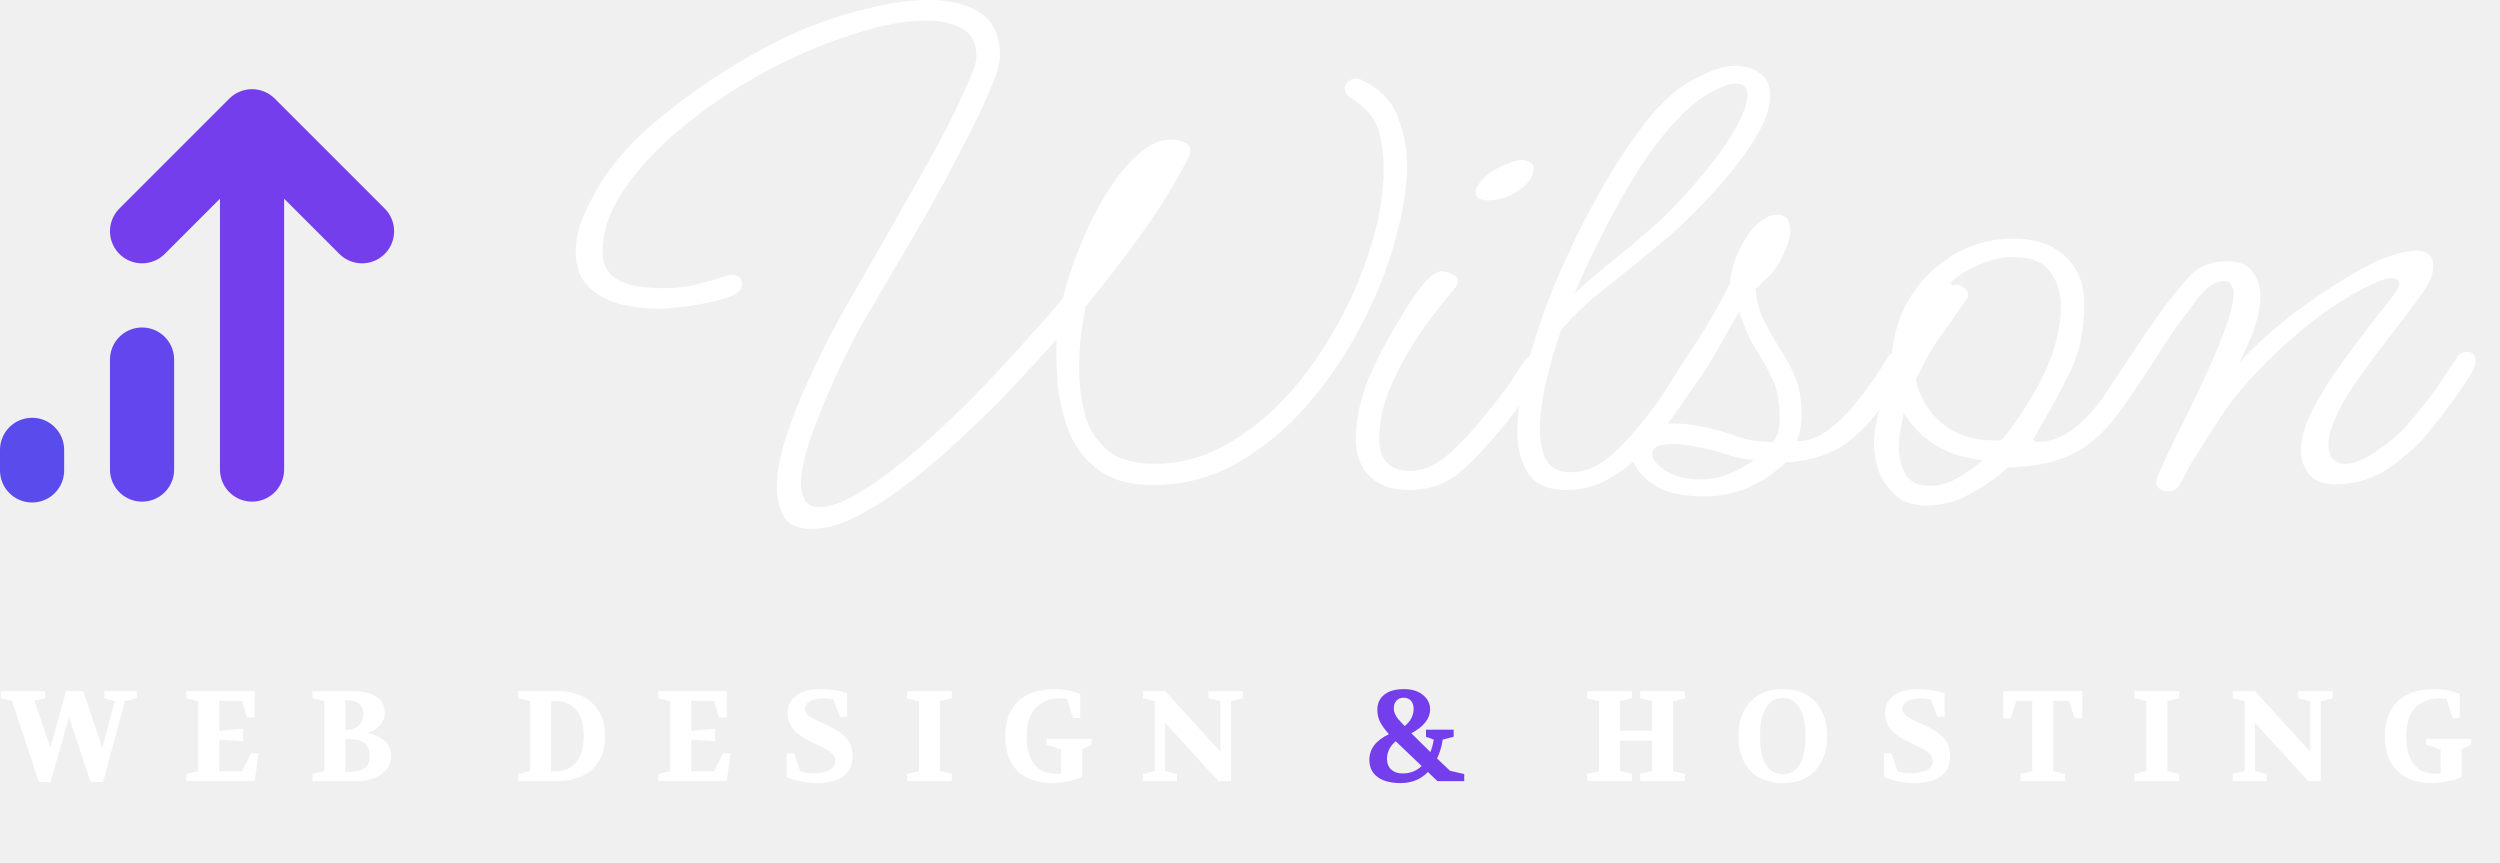
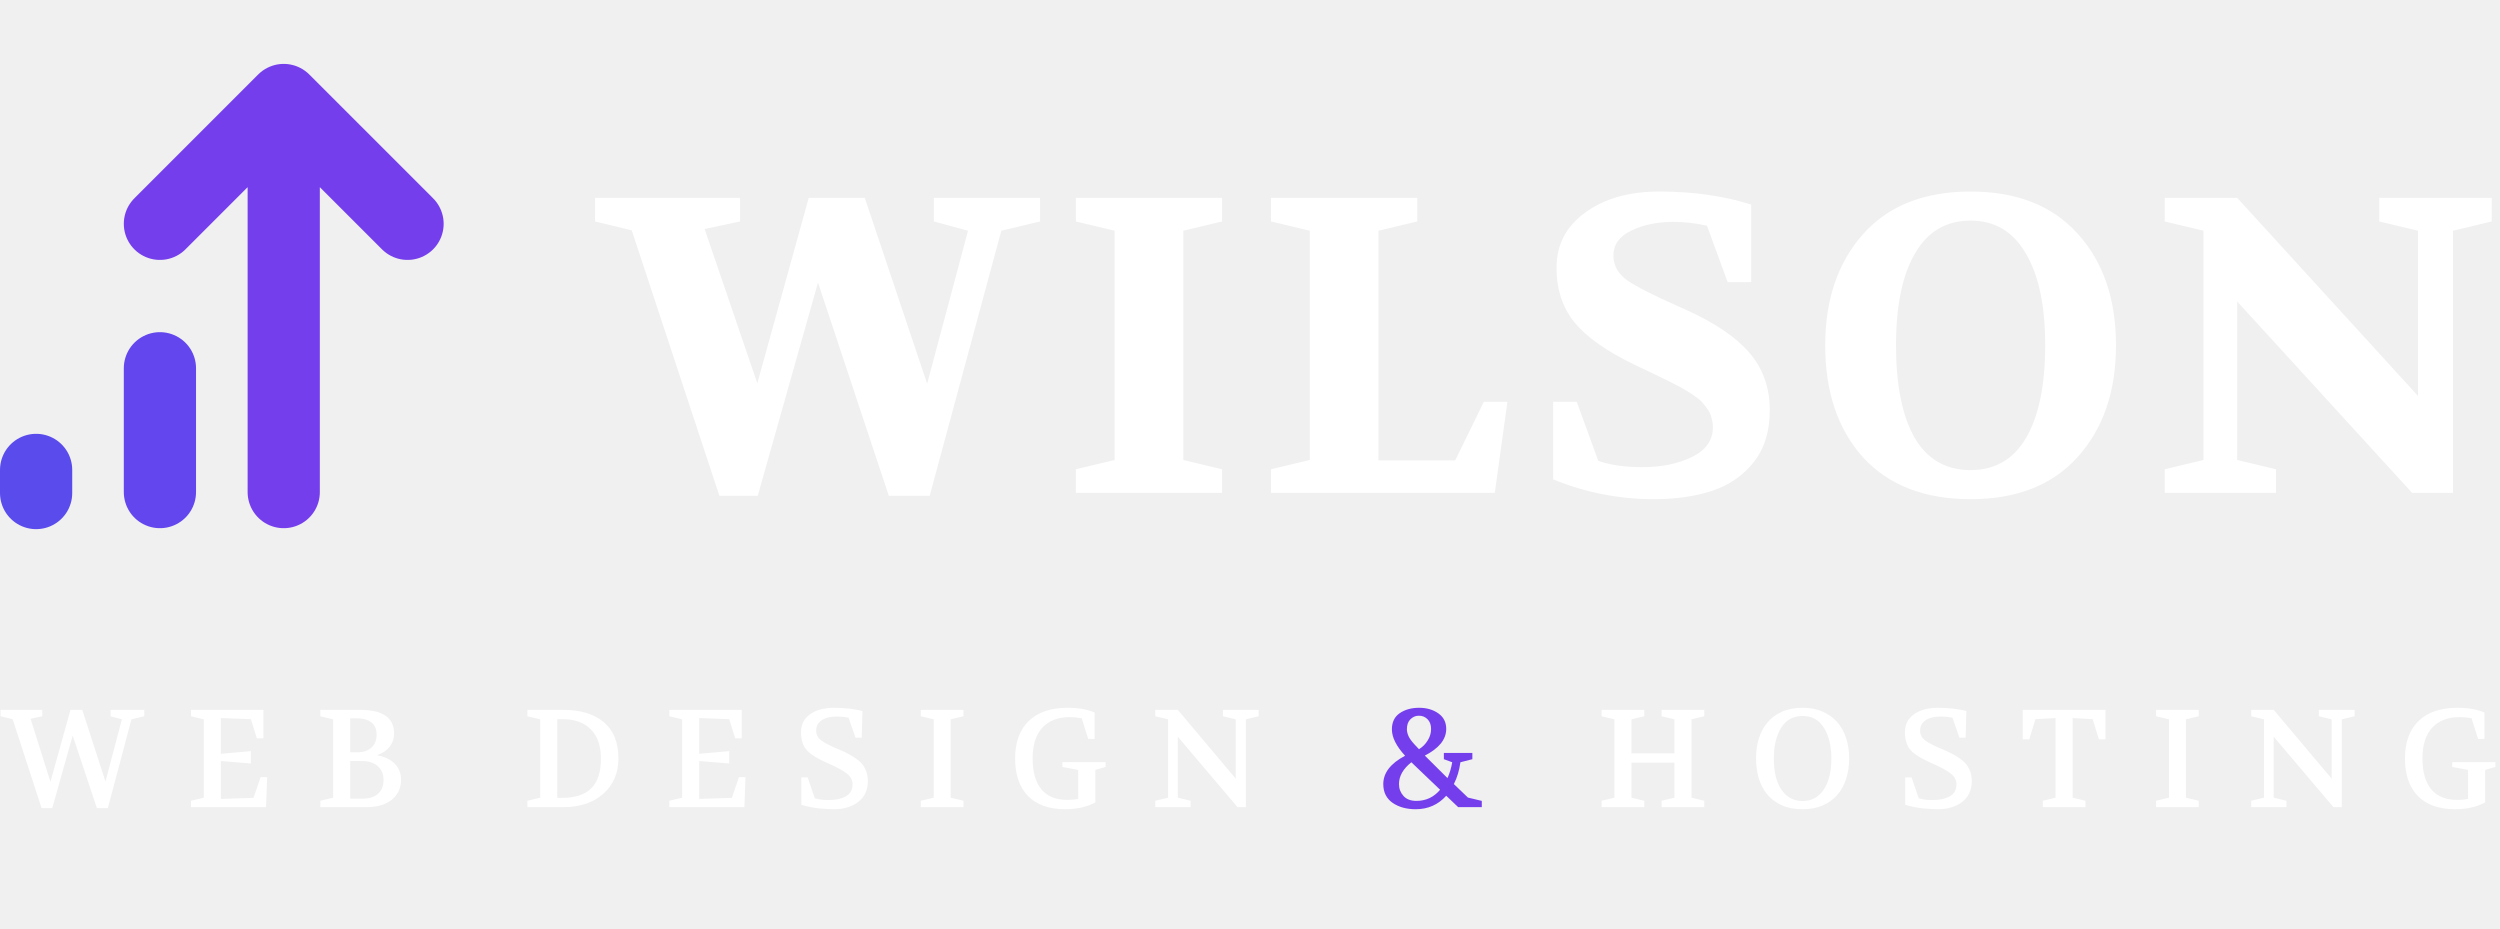
- <svg xmlns="http://www.w3.org/2000/svg" width="394" height="136" viewBox="0 0 394 136" fill="none">
-   <path d="M127.897 83.36C125.665 83.36 124.177 82.653 123.434 81.239C122.764 79.9 122.429 78.412 122.429 76.776C122.429 74.841 122.801 72.572 123.545 69.969C124.363 67.29 125.368 64.575 126.558 61.822C127.823 58.995 129.088 56.317 130.352 53.788C131.691 51.258 132.844 49.138 133.812 47.427C134.481 46.311 135.56 44.451 137.048 41.847C138.61 39.169 140.321 36.156 142.181 32.808C144.115 29.46 145.975 26.15 147.761 22.877C149.546 19.529 150.997 16.59 152.113 14.061C153.303 11.531 153.898 9.82 153.898 8.927C153.898 6.77 153.117 5.282 151.555 4.464C150.067 3.645 148.244 3.236 146.087 3.236C142.665 3.236 138.722 3.98 134.258 5.468C129.794 6.882 125.256 8.816 120.644 11.271C116.106 13.726 111.865 16.553 107.922 19.752C104.054 22.877 100.929 26.15 98.548 29.572C96.168 32.994 94.977 36.342 94.977 39.615C94.977 41.252 95.461 42.517 96.428 43.41C97.395 44.228 98.623 44.786 100.111 45.083C101.599 45.307 103.124 45.418 104.686 45.418C106.397 45.418 108.034 45.232 109.596 44.86C111.233 44.488 112.795 44.042 114.283 43.521C114.432 43.447 114.58 43.41 114.729 43.41C114.878 43.335 115.027 43.298 115.176 43.298C116.366 43.298 116.961 43.819 116.961 44.86C116.961 45.53 116.403 46.125 115.287 46.646C114.171 47.092 112.832 47.464 111.27 47.762C109.782 48.059 108.331 48.282 106.918 48.431C105.504 48.58 104.5 48.654 103.905 48.654C101.747 48.654 99.627 48.394 97.544 47.873C95.535 47.278 93.899 46.348 92.634 45.083C91.369 43.744 90.737 41.959 90.737 39.727C90.737 37.495 91.332 35.189 92.522 32.808C93.638 30.428 94.903 28.307 96.317 26.447C98.102 24.067 100.371 21.686 103.124 19.305C105.951 16.925 108.926 14.693 112.051 12.61C115.176 10.527 118.114 8.779 120.867 7.365C123.173 6.1 125.777 4.91 128.678 3.794C131.654 2.678 134.667 1.785 137.717 1.116C140.768 0.372 143.669 -7.07727e-06 146.422 -7.07727e-06C149.695 -7.07727e-06 152.373 0.67 154.456 2.009C156.539 3.348 157.581 5.58 157.581 8.704V8.927C157.581 10.118 156.986 12.052 155.795 14.73C154.679 17.334 153.229 20.31 151.443 23.658C149.732 27.005 147.909 30.39 145.975 33.813C144.041 37.16 142.255 40.211 140.619 42.963C139.056 45.641 137.903 47.613 137.159 48.878C136.267 50.291 135.188 52.225 133.923 54.68C132.733 57.061 131.543 59.628 130.352 62.38C129.162 65.133 128.158 67.774 127.339 70.303C126.595 72.758 126.223 74.767 126.223 76.329C126.223 77.148 126.409 77.929 126.781 78.673C127.153 79.491 127.934 79.9 129.125 79.9C131.059 79.9 133.44 78.97 136.267 77.111C139.094 75.325 142.069 73.056 145.194 70.303C148.393 67.476 151.48 64.538 154.456 61.487C157.432 58.363 160.073 55.499 162.379 52.895C164.76 50.291 166.471 48.32 167.513 46.98C167.81 45.716 168.294 44.079 168.963 42.07C169.707 39.987 170.6 37.793 171.642 35.486C172.757 33.18 173.985 31.023 175.324 29.014C176.738 26.931 178.225 25.257 179.788 23.992C181.35 22.653 182.987 21.984 184.698 21.984C185.293 21.984 185.925 22.133 186.595 22.43C187.264 22.653 187.599 23.1 187.599 23.769C187.599 24.067 187.562 24.29 187.488 24.439C185.405 28.605 182.912 32.697 180.011 36.714C177.11 40.731 174.134 44.6 171.084 48.32C170.786 49.956 170.526 51.593 170.302 53.23C170.154 54.866 170.079 56.54 170.079 58.251C170.079 60.632 170.377 62.975 170.972 65.282C171.567 67.513 172.72 69.373 174.431 70.861C176.142 72.349 178.672 73.093 182.02 73.093C185.888 73.093 189.571 72.126 193.067 70.192C196.564 68.183 199.502 65.914 201.883 63.385C204.933 60.26 207.649 56.615 210.029 52.449C212.484 48.282 214.419 43.968 215.832 39.504C217.32 34.966 218.064 30.651 218.064 26.559C218.064 24.253 217.766 22.17 217.171 20.31C216.576 18.45 215.125 16.813 212.819 15.4C212.224 15.028 211.926 14.581 211.926 14.061C211.926 13.689 212.075 13.317 212.373 12.945C212.745 12.573 213.191 12.387 213.712 12.387C214.01 12.387 214.307 12.461 214.605 12.61C217.432 13.949 219.329 15.883 220.296 18.413C221.263 20.942 221.747 23.509 221.747 26.113C221.747 29.535 221.114 33.478 219.85 37.941C218.659 42.331 216.874 46.794 214.493 51.333C212.187 55.796 209.397 59.925 206.124 63.719C202.85 67.513 199.131 70.601 194.964 72.982C190.873 75.288 186.446 76.441 181.685 76.441C178.188 76.441 175.398 75.697 173.315 74.209C171.232 72.721 169.67 70.787 168.629 68.406C167.661 66.026 167.029 63.533 166.731 60.93C166.508 58.251 166.434 55.759 166.508 53.453C165.244 54.941 163.458 56.912 161.152 59.367C158.92 61.822 156.353 64.426 153.452 67.179C150.625 69.931 147.686 72.535 144.636 74.99C141.586 77.445 138.61 79.454 135.709 81.016C132.882 82.579 130.278 83.36 127.897 83.36ZM234.439 31.581C234.067 31.581 233.657 31.506 233.211 31.358C232.765 31.209 232.541 30.874 232.541 30.353C232.541 29.981 232.653 29.646 232.876 29.349C233.471 28.233 234.55 27.266 236.112 26.447C237.749 25.629 238.977 25.22 239.795 25.22C240.167 25.22 240.576 25.331 241.022 25.555C241.469 25.703 241.692 26.038 241.692 26.559C241.692 27.824 240.911 28.977 239.349 30.018C237.861 31.06 236.224 31.581 234.439 31.581ZM221.94 77.222C219.411 77.222 217.402 76.515 215.914 75.102C214.426 73.688 213.682 71.717 213.682 69.187C213.682 67.7 213.831 66.249 214.129 64.835C214.426 63.347 214.835 61.897 215.356 60.483C215.654 59.665 216.249 58.326 217.142 56.466C218.109 54.532 219.225 52.523 220.489 50.44C221.754 48.282 222.982 46.46 224.172 44.972C225.362 43.484 226.404 42.74 227.297 42.74C227.669 42.74 228.152 42.889 228.747 43.186C229.417 43.41 229.752 43.782 229.752 44.302C229.752 44.6 229.603 44.972 229.305 45.418C227.594 47.352 225.809 49.659 223.949 52.337C222.089 55.015 220.527 57.805 219.262 60.706C217.997 63.608 217.365 66.398 217.365 69.076C217.365 72.498 219.002 74.209 222.275 74.209C224.507 74.209 226.739 73.13 228.97 70.973C231.277 68.816 233.806 65.914 236.559 62.269C237.377 61.227 238.084 60.223 238.679 59.256C239.349 58.214 239.944 57.321 240.465 56.578C240.985 56.057 241.543 55.796 242.138 55.796C243.031 55.796 243.478 56.131 243.478 56.801C243.478 57.619 242.882 58.921 241.692 60.706C240.502 62.492 239.163 64.352 237.675 66.286C234.773 69.857 232.244 72.572 230.086 74.432C227.929 76.292 225.214 77.222 221.94 77.222ZM246.938 77.222C243.962 77.222 241.916 76.329 240.8 74.544C239.684 72.758 239.126 70.601 239.126 68.072C239.126 65.245 239.573 62.008 240.465 58.363C241.433 54.718 242.66 50.923 244.148 46.98C245.71 43.038 247.459 39.169 249.393 35.375C251.327 31.581 253.299 28.121 255.307 24.997C257.316 21.872 259.213 19.305 260.998 17.297C262.561 15.586 264.049 14.284 265.462 13.391C266.95 12.424 268.512 11.643 270.149 11.048C271.265 10.601 272.381 10.378 273.497 10.378C274.985 10.378 276.249 10.75 277.291 11.494C278.407 12.238 278.965 13.466 278.965 15.177C278.965 16.813 278.37 18.71 277.179 20.868C275.989 22.951 274.501 25.071 272.716 27.229C270.93 29.386 269.108 31.395 267.248 33.255C265.388 35.114 263.751 36.64 262.338 37.83C259.213 40.434 256.2 42.889 253.299 45.195C250.397 47.427 247.979 49.696 246.045 52.002C245.003 54.904 244.185 57.731 243.59 60.483C242.995 63.161 242.697 65.579 242.697 67.737C242.697 69.671 243.032 71.27 243.702 72.535C244.446 73.8 245.71 74.432 247.496 74.432C249.281 74.432 250.992 73.874 252.629 72.758C254.266 71.568 255.828 70.08 257.316 68.295C258.878 66.509 260.292 64.724 261.556 62.938C262.449 61.673 263.305 60.446 264.123 59.256C265.016 57.991 265.723 56.987 266.243 56.243C266.541 55.722 267.024 55.462 267.694 55.462C268.512 55.462 268.922 55.871 268.922 56.689C268.922 57.21 268.698 57.879 268.252 58.698C267.359 60.186 266.206 61.971 264.793 64.054C263.379 66.137 261.78 68.183 259.994 70.192C258.209 72.2 256.2 73.874 253.968 75.213C251.811 76.552 249.467 77.222 246.938 77.222ZM263.677 19.529C262.04 21.314 260.292 23.62 258.432 26.447C256.646 29.274 254.861 32.399 253.075 35.821C251.29 39.243 249.653 42.703 248.165 46.199C250.546 44.042 252.703 42.219 254.638 40.731C256.572 39.169 258.506 37.532 260.44 35.821C262.152 34.333 263.974 32.511 265.909 30.353C267.917 28.121 269.777 25.815 271.488 23.434C273.199 21.054 274.39 18.859 275.059 16.851C275.282 16.032 275.394 15.4 275.394 14.953C275.394 13.763 274.799 13.168 273.608 13.168C273.311 13.168 272.976 13.205 272.604 13.28C272.306 13.354 271.972 13.466 271.6 13.614C270.261 14.135 268.922 14.879 267.582 15.846C266.318 16.813 265.016 18.041 263.677 19.529ZM268.424 78.226C264.778 78.226 261.989 77.483 260.054 75.995C258.12 74.507 257.153 72.944 257.153 71.308C257.153 70.117 257.674 69.076 258.715 68.183C259.682 67.216 261.356 66.732 263.737 66.732C265.225 66.732 267.01 66.956 269.093 67.402C270.656 67.774 272.292 68.257 274.003 68.853C275.789 69.448 277.611 69.708 279.471 69.634C279.992 68.816 280.29 68.146 280.364 67.625C280.439 67.104 280.476 66.472 280.476 65.728C280.476 63.273 280.067 61.227 279.248 59.59C278.504 57.954 277.611 56.354 276.57 54.792C275.603 53.23 274.784 51.333 274.115 49.101C273.148 50.737 271.92 52.895 270.432 55.573C268.944 58.177 266.489 61.748 263.067 66.286C262.844 66.658 262.398 66.844 261.728 66.844C260.612 66.844 260.054 66.36 260.054 65.393C260.054 65.17 260.24 64.835 260.612 64.389C260.91 63.943 261.654 62.789 262.844 60.93C264.183 58.772 265.745 56.354 267.531 53.676C269.316 50.923 271.028 47.91 272.664 44.637C272.739 43.372 272.999 42.145 273.445 40.955C273.892 39.764 274.413 38.685 275.008 37.718C275.826 36.379 276.682 35.412 277.574 34.817C278.467 34.147 279.285 33.813 280.029 33.813C281.443 33.813 282.15 34.631 282.15 36.268C282.15 37.383 281.703 38.834 280.81 40.62C280.29 41.736 279.62 42.703 278.802 43.521C277.983 44.265 277.277 44.935 276.682 45.53C276.83 47.39 277.277 49.064 278.021 50.551C278.765 52.039 279.583 53.49 280.476 54.904C281.443 56.317 282.261 57.842 282.931 59.479C283.6 61.116 283.935 63.087 283.935 65.393C283.935 66.881 283.675 68.257 283.154 69.522C284.791 69.597 286.465 69.001 288.176 67.737C289.961 66.398 291.635 64.686 293.197 62.603C294.834 60.52 296.285 58.4 297.549 56.243C297.921 55.722 298.405 55.462 299 55.462C299.372 55.462 299.744 55.573 300.116 55.796C300.488 56.02 300.674 56.392 300.674 56.912C300.674 57.21 300.562 57.582 300.339 58.028C298.182 61.897 296.099 64.91 294.09 67.067C292.156 69.15 290.184 70.601 288.176 71.419C286.167 72.238 283.935 72.721 281.48 72.87C279.62 74.581 277.611 75.92 275.454 76.887C273.371 77.78 271.028 78.226 268.424 78.226ZM267.866 75.548C269.577 75.548 271.065 75.288 272.329 74.767C273.594 74.246 274.97 73.502 276.458 72.535C274.896 72.312 273.594 72.052 272.553 71.754C271.511 71.382 270.172 71.01 268.535 70.638C266.452 70.192 264.816 69.969 263.625 69.969C261.468 69.969 260.389 70.489 260.389 71.531C260.389 72.349 261.096 73.242 262.509 74.209C263.923 75.102 265.708 75.548 267.866 75.548ZM303.598 79.677C301.589 79.677 299.99 79.156 298.8 78.115C297.609 77.073 296.717 75.809 296.121 74.321C295.601 72.758 295.34 71.308 295.34 69.969C295.34 68.183 295.675 66.212 296.345 64.054C297.014 61.822 297.609 60.297 298.13 59.479C298.13 59.256 298.093 59.032 298.018 58.809C298.018 58.512 298.018 58.251 298.018 58.028C298.018 56.02 298.316 53.936 298.911 51.779C299.581 49.249 300.771 46.943 302.482 44.86C304.193 42.703 306.313 40.955 308.843 39.615C311.447 38.276 314.274 37.607 317.324 37.607C320.895 37.607 323.648 38.574 325.582 40.508C327.516 42.368 328.483 44.823 328.483 47.873C328.483 52.114 327.702 55.759 326.14 58.809C324.652 61.859 323.052 64.798 321.341 67.625C321.044 68.22 320.783 68.704 320.56 69.076C320.337 69.448 320.56 69.634 321.23 69.634C323.387 69.634 325.507 68.741 327.59 66.956C329.674 65.17 332.315 61.785 335.514 56.801C335.737 56.429 335.96 56.131 336.183 55.908C336.406 55.685 336.741 55.573 337.187 55.573H337.411C338.229 55.573 338.713 56.057 338.861 57.024C338.861 57.247 338.787 57.507 338.638 57.805C336.778 61.078 334.881 63.905 332.947 66.286C331.087 68.667 328.855 70.489 326.251 71.754C323.648 72.944 320.374 73.577 316.431 73.651C314.869 75.139 312.935 76.515 310.628 77.78C308.397 79.045 306.053 79.677 303.598 79.677ZM314.311 69.411H315.427C316.989 67.551 318.477 65.43 319.891 63.05C321.378 60.669 322.569 58.214 323.462 55.685C324.354 53.081 324.801 50.626 324.801 48.32C324.801 46.162 324.243 44.34 323.127 42.852C322.011 41.289 320.077 40.508 317.324 40.508C315.464 40.508 313.641 40.917 311.856 41.736C310.145 42.48 308.657 43.41 307.392 44.526L307.727 44.972C307.876 44.897 308.099 44.86 308.397 44.86C308.843 44.86 309.252 45.046 309.624 45.418C309.996 45.716 310.182 46.051 310.182 46.422C310.182 46.646 310.145 46.832 310.07 46.98C309.996 47.129 309.884 47.278 309.736 47.427C308.471 49.287 307.243 51.035 306.053 52.672C304.863 54.308 303.747 56.168 302.705 58.251C302.482 58.772 302.222 59.293 301.924 59.814C302.519 62.566 303.896 64.873 306.053 66.732C308.285 68.518 311.038 69.411 314.311 69.411ZM304.268 76.552C305.756 76.552 307.243 76.106 308.731 75.213C310.219 74.246 311.484 73.354 312.525 72.535C306.871 71.94 302.705 69.448 300.027 65.058C299.953 65.579 299.804 66.36 299.581 67.402C299.358 68.444 299.246 69.485 299.246 70.526C299.246 72.014 299.581 73.391 300.25 74.656C300.92 75.92 302.259 76.552 304.268 76.552ZM341.74 77.445C341.368 77.445 340.959 77.334 340.513 77.111C340.066 76.887 339.843 76.59 339.843 76.218C339.843 75.623 339.955 75.102 340.178 74.656C340.996 72.87 342.038 70.675 343.302 68.072C344.641 65.468 345.943 62.789 347.208 60.037C348.547 57.21 349.663 54.569 350.556 52.114C351.523 49.659 352.007 47.687 352.007 46.199C352.007 45.753 351.895 45.344 351.672 44.972C351.523 44.526 351.151 44.302 350.556 44.302C349.663 44.302 348.77 44.674 347.878 45.418C347.059 46.162 346.315 47.018 345.646 47.985C344.976 48.878 344.418 49.621 343.972 50.217C342.484 52.225 341.219 54.085 340.178 55.796C339.136 57.433 338.058 59.07 336.942 60.706C335.9 62.269 334.598 64.017 333.036 65.951C332.813 66.249 332.552 66.509 332.255 66.732C332.032 66.881 331.697 66.956 331.25 66.956C330.804 66.956 330.432 66.732 330.134 66.286C329.762 65.84 329.688 65.43 329.911 65.058C331.548 62.455 333.147 60 334.71 57.693C336.272 55.313 337.648 53.267 338.839 51.556C340.029 49.845 340.847 48.692 341.294 48.096C342.558 46.46 343.86 44.897 345.199 43.41C346.613 41.922 348.51 41.178 350.891 41.178C352.899 41.178 354.276 41.736 355.02 42.852C355.838 43.968 356.247 45.269 356.247 46.757C356.247 49.435 355.131 52.895 352.899 57.135C355.652 54.234 358.591 51.593 361.715 49.212C364.914 46.832 367.89 44.86 370.643 43.298C373.395 41.661 375.478 40.657 376.892 40.285C377.561 40.062 378.231 39.876 378.9 39.727C379.644 39.578 380.314 39.504 380.909 39.504C381.653 39.504 382.248 39.69 382.695 40.062C383.215 40.434 383.476 41.141 383.476 42.182C383.476 43.224 382.806 44.711 381.467 46.646C380.128 48.506 378.491 50.663 376.557 53.118C374.697 55.499 372.912 57.917 371.201 60.372C369.489 62.827 368.262 65.133 367.518 67.29C367.295 67.811 367.146 68.332 367.072 68.853C366.997 69.299 366.96 69.708 366.96 70.08C366.96 72.089 367.89 73.093 369.75 73.093C370.94 73.093 372.428 72.498 374.214 71.308C375.255 70.638 376.259 69.894 377.227 69.076C378.268 68.183 379.049 67.402 379.57 66.732C380.686 65.468 381.579 64.389 382.248 63.496C382.992 62.603 383.699 61.636 384.368 60.595C385.112 59.479 386.042 58.103 387.158 56.466C387.381 56.094 387.605 55.834 387.828 55.685C388.051 55.536 388.423 55.462 388.944 55.462C389.762 55.462 390.171 55.982 390.171 57.024C390.171 57.47 389.836 58.251 389.167 59.367C388.497 60.409 387.679 61.599 386.712 62.938C385.819 64.203 384.926 65.393 384.034 66.509C383.215 67.551 382.62 68.295 382.248 68.741C381.43 69.708 380.388 70.713 379.124 71.754C377.933 72.796 376.706 73.688 375.441 74.432C374.251 75.102 373.023 75.585 371.758 75.883C370.494 76.181 369.266 76.329 368.076 76.329C366.142 76.329 364.728 75.771 363.835 74.656C363.017 73.54 362.608 72.349 362.608 71.085C362.608 69.15 363.24 66.956 364.505 64.501C365.844 61.971 367.406 59.479 369.192 57.024C371.052 54.494 372.763 52.225 374.325 50.217C375.962 48.208 377.078 46.757 377.673 45.865C377.822 45.641 377.933 45.455 378.008 45.307C378.082 45.083 378.119 44.897 378.119 44.749C378.119 44.154 377.673 43.856 376.78 43.856C376.334 43.856 375.813 43.968 375.218 44.191C372.168 45.455 368.969 47.315 365.621 49.77C362.348 52.225 359.297 54.904 356.47 57.805C353.718 60.632 351.523 63.31 349.886 65.84L345.423 72.87C345.051 73.465 344.716 74.097 344.418 74.767C344.121 75.362 343.786 75.957 343.414 76.552C342.968 77.148 342.41 77.445 341.74 77.445Z" fill="white" />
-   <path d="M0.134 110.045V108.909H7.114V110.045L5.409 110.41L7.945 117.835L10.421 108.909H13.119L16.122 117.856L18.09 110.491L16.446 110.045V108.909H21.559V110.045L19.693 110.491L16.244 123.253H14.275L10.867 112.987L7.966 123.253H6.12L1.9 110.471L0.134 110.045ZM29.367 123.111V121.974L31.234 121.528V110.491L29.367 110.045V108.909H40.14V113.068H38.943L38.132 110.471H34.541V115.178L38.314 114.833V116.841L34.541 116.537V121.548H38.172L39.552 118.728H40.749L40.14 123.111H29.367ZM49.248 123.111V121.974L51.114 121.528V110.491L49.248 110.045V108.909H55.456C57.038 108.909 58.296 109.186 59.23 109.74C60.163 110.281 60.629 111.154 60.629 112.358C60.629 113.088 60.366 113.751 59.838 114.346C59.311 114.927 58.688 115.306 57.972 115.482V115.543C59.094 115.746 59.987 116.165 60.65 116.801C61.312 117.423 61.644 118.194 61.644 119.114C61.644 120.317 61.13 121.285 60.102 122.015C59.074 122.745 57.776 123.111 56.206 123.111H49.248ZM54.421 121.67H55.131C57.228 121.67 58.276 120.818 58.276 119.114C58.276 118.289 58.019 117.646 57.505 117.186C57.005 116.726 56.247 116.496 55.233 116.496H54.421V121.67ZM54.421 115.015H54.705C55.422 115.015 56.024 114.799 56.511 114.366C57.011 113.933 57.261 113.325 57.261 112.54C57.261 111.079 56.369 110.349 54.583 110.349H54.421V115.015ZM81.677 123.111V121.974L83.544 121.528V110.491L81.677 110.045V108.909H87.764C90.226 108.909 92.106 109.565 93.404 110.877C94.716 112.175 95.372 113.886 95.372 116.01C95.372 118.268 94.682 120.02 93.303 121.264C91.923 122.495 90.077 123.111 87.764 123.111H81.677ZM86.851 121.548H87.46C88.934 121.548 90.057 121.068 90.828 120.108C91.612 119.147 92.004 117.781 92.004 116.01C92.004 114.224 91.612 112.858 90.828 111.911C90.057 110.951 88.934 110.471 87.46 110.471H86.851V121.548ZM103.757 123.111V121.974L105.624 121.528V110.491L103.757 110.045V108.909H114.53V113.068H113.333L112.522 110.471H108.931V115.178L112.704 114.833V116.841L108.931 116.537V121.548H112.562L113.942 118.728H115.139L114.53 123.111H103.757ZM123.962 122.461V118.728H125.098L126.133 121.569C126.701 121.771 127.411 121.873 128.263 121.873C129.183 121.873 129.974 121.711 130.637 121.386C131.313 121.061 131.651 120.581 131.651 119.945C131.651 119.797 131.631 119.655 131.591 119.519C131.564 119.384 131.509 119.256 131.428 119.134C131.347 119.012 131.266 118.904 131.185 118.809C131.104 118.701 130.982 118.593 130.82 118.485C130.657 118.363 130.515 118.268 130.394 118.201C130.272 118.12 130.089 118.018 129.846 117.896C129.616 117.775 129.203 117.572 128.608 117.288L127.878 116.943C126.539 116.294 125.578 115.617 124.997 114.914C124.415 114.197 124.124 113.318 124.124 112.276C124.124 111.167 124.584 110.281 125.504 109.619C126.424 108.942 127.614 108.604 129.075 108.604C130.711 108.604 132.186 108.814 133.498 109.233V112.966H132.362L131.367 110.248C130.813 110.126 130.279 110.065 129.765 110.065C128.967 110.065 128.284 110.207 127.715 110.491C127.147 110.762 126.863 111.161 126.863 111.688C126.863 112.161 127.087 112.56 127.533 112.885C127.993 113.196 128.804 113.609 129.968 114.123L130.373 114.305C131.753 114.927 132.767 115.617 133.417 116.375C134.066 117.132 134.39 118.052 134.39 119.134C134.39 120.148 134.133 120.98 133.619 121.629C133.119 122.265 132.456 122.725 131.631 123.009C130.806 123.28 129.866 123.415 128.811 123.415C127.134 123.415 125.518 123.097 123.962 122.461ZM142.963 123.111V121.974L144.83 121.528V110.491L142.963 110.045V108.909H150.003V110.045L148.137 110.491V121.528L150.003 121.974V123.111H142.963ZM166.281 108.604C167.701 108.604 169.02 108.868 170.237 109.395V113.149H169.101L168.168 110.146C167.803 110.092 167.431 110.065 167.052 110.065C165.415 110.065 164.131 110.572 163.197 111.587C162.264 112.601 161.797 114.075 161.797 116.01C161.797 119.973 163.414 121.954 166.646 121.954C166.849 121.954 167.045 121.947 167.235 121.934V118.079L164.922 117.369V116.436H172.043V117.369L170.542 118.079V122.421C170.271 122.556 169.953 122.684 169.588 122.806C169.223 122.928 168.831 123.029 168.411 123.111C167.992 123.205 167.566 123.28 167.133 123.334C166.7 123.388 166.281 123.415 165.875 123.415C163.481 123.415 161.642 122.772 160.357 121.487C159.072 120.202 158.429 118.377 158.429 116.01C158.429 113.643 159.106 111.817 160.458 110.532C161.811 109.247 163.752 108.604 166.281 108.604ZM180.128 123.111V121.974L181.995 121.528V110.491L180.128 110.045V108.909H183.618L192.322 118.444V110.491L190.455 110.045V108.909H195.872V110.045L194.006 110.491V123.111H192.038L183.618 113.9V121.528L185.485 121.974V123.111H180.128ZM250.14 123.111V121.974L252.006 121.528V110.491L250.14 110.045V108.909H257.18V110.045L255.313 110.491V115.157H260.365V110.491L258.499 110.045V108.909H265.539V110.045L263.672 110.491V121.528L265.539 121.974V123.111H258.499V121.974L260.365 121.528V116.72H255.313V121.528L257.18 121.974V123.111H250.14ZM273.967 116.01C273.967 113.818 274.569 112.04 275.773 110.674C276.99 109.294 278.721 108.604 280.967 108.604C283.185 108.604 284.903 109.28 286.12 110.633C287.351 111.986 287.966 113.778 287.966 116.01C287.966 118.228 287.351 120.02 286.12 121.386C284.903 122.739 283.185 123.415 280.967 123.415C278.748 123.415 277.024 122.745 275.793 121.406C274.576 120.054 273.967 118.255 273.967 116.01ZM280.967 122.015C282.143 122.015 283.036 121.494 283.645 120.453C284.253 119.398 284.558 117.917 284.558 116.01C284.558 114.102 284.247 112.628 283.624 111.587C283.016 110.532 282.13 110.004 280.967 110.004C279.79 110.004 278.897 110.532 278.289 111.587C277.68 112.628 277.376 114.102 277.376 116.01C277.376 117.917 277.673 119.398 278.268 120.453C278.877 121.494 279.776 122.015 280.967 122.015ZM296.922 122.461V118.728H298.058L299.093 121.569C299.661 121.771 300.371 121.873 301.223 121.873C302.143 121.873 302.934 121.711 303.597 121.386C304.273 121.061 304.611 120.581 304.611 119.945C304.611 119.797 304.591 119.655 304.55 119.519C304.523 119.384 304.469 119.256 304.388 119.134C304.307 119.012 304.226 118.904 304.145 118.809C304.063 118.701 303.942 118.593 303.779 118.485C303.617 118.363 303.475 118.268 303.353 118.201C303.232 118.12 303.049 118.018 302.805 117.896C302.576 117.775 302.163 117.572 301.568 117.288L300.837 116.943C299.498 116.294 298.538 115.617 297.957 114.914C297.375 114.197 297.084 113.318 297.084 112.276C297.084 111.167 297.544 110.281 298.464 109.619C299.383 108.942 300.574 108.604 302.035 108.604C303.671 108.604 305.145 108.814 306.457 109.233V112.966H305.321L304.327 110.248C303.773 110.126 303.238 110.065 302.724 110.065C301.926 110.065 301.243 110.207 300.675 110.491C300.107 110.762 299.823 111.161 299.823 111.688C299.823 112.161 300.046 112.56 300.493 112.885C300.952 113.196 301.764 113.609 302.927 114.123L303.333 114.305C304.713 114.927 305.727 115.617 306.376 116.375C307.025 117.132 307.35 118.052 307.35 119.134C307.35 120.148 307.093 120.98 306.579 121.629C306.079 122.265 305.416 122.725 304.591 123.009C303.766 123.28 302.826 123.415 301.771 123.415C300.094 123.415 298.477 123.097 296.922 122.461ZM315.7 113.21V108.909H328.177V113.21H326.939L326.108 110.471H323.592V121.528L325.458 121.974V123.111H318.418V121.974L320.285 121.528V110.471H317.749L316.917 113.21H315.7ZM336.398 123.111V121.974L338.264 121.528V110.491L336.398 110.045V108.909H343.438V110.045L341.571 110.491V121.528L343.438 121.974V123.111H336.398ZM351.879 123.111V121.974L353.746 121.528V110.491L351.879 110.045V108.909H355.369L364.073 118.444V110.491L362.206 110.045V108.909H367.623V110.045L365.757 110.491V123.111H363.789L355.369 113.9V121.528L357.236 121.974V123.111H351.879ZM383.697 108.604C385.118 108.604 386.436 108.868 387.654 109.395V113.149H386.517L385.584 110.146C385.219 110.092 384.847 110.065 384.468 110.065C382.832 110.065 381.547 110.572 380.613 111.587C379.68 112.601 379.214 114.075 379.214 116.01C379.214 119.973 380.83 121.954 384.063 121.954C384.265 121.954 384.462 121.947 384.651 121.934V118.079L382.338 117.369V116.436H389.459V117.369L387.958 118.079V122.421C387.687 122.556 387.37 122.684 387.004 122.806C386.639 122.928 386.247 123.029 385.828 123.111C385.408 123.205 384.982 123.28 384.549 123.334C384.117 123.388 383.697 123.415 383.292 123.415C380.897 123.415 379.058 122.772 377.773 121.487C376.488 120.202 375.846 118.377 375.846 116.01C375.846 113.643 376.522 111.817 377.875 110.532C379.227 109.247 381.168 108.604 383.697 108.604Z" fill="white" />
-   <path d="M215.809 119.743C215.809 118.038 216.837 116.693 218.893 115.705C218.244 114.975 217.777 114.326 217.493 113.757C217.209 113.176 217.067 112.547 217.067 111.871C217.067 110.856 217.432 110.058 218.163 109.477C218.906 108.895 219.934 108.604 221.246 108.604C222.531 108.604 223.539 108.915 224.269 109.537C225.013 110.146 225.385 110.897 225.385 111.79C225.385 113.25 224.398 114.508 222.423 115.563L225.426 118.525C225.669 117.944 225.845 117.288 225.953 116.557L224.736 116.111V114.995H229.098V116.111L227.374 116.557C227.211 117.653 226.914 118.647 226.481 119.54L228.51 121.467L230.762 121.995V123.111H226.542L225.04 121.67C223.904 122.833 222.47 123.415 220.739 123.415C219.184 123.415 217.973 123.097 217.108 122.461C216.242 121.826 215.809 120.919 215.809 119.743ZM218.589 119.601C218.589 120.304 218.812 120.865 219.258 121.285C219.704 121.69 220.3 121.893 221.044 121.893C222.261 121.893 223.262 121.501 224.046 120.716L219.968 116.821C219.048 117.606 218.589 118.532 218.589 119.601ZM219.664 111.647C219.664 111.945 219.725 112.236 219.846 112.52C219.968 112.79 220.144 113.068 220.374 113.352L221.368 114.427C222.315 113.67 222.788 112.763 222.788 111.708C222.788 111.167 222.646 110.741 222.362 110.43C222.078 110.119 221.693 109.964 221.206 109.964C220.746 109.964 220.374 110.112 220.09 110.41C219.806 110.707 219.664 111.12 219.664 111.647Z" fill="#753EED" />
-   <path d="M39.722 74.001V19.11M39.722 19.11L22.388 36.444M39.722 19.11L57.056 36.444" stroke="#753EED" stroke-width="10.111" stroke-linecap="round" stroke-linejoin="round" />
-   <path d="M22.388 74.002L22.388 56.668" stroke="#6346ED" stroke-width="10.111" stroke-linecap="round" />
-   <path d="M5.056 74.136V72.518V70.899" stroke="#594BEC" stroke-width="10.111" stroke-linecap="round" />
+ <svg xmlns="http://www.w3.org/2000/svg" width="350" height="130" viewBox="0 0 350 130" fill="none">
+   <path d="M83.308 31.004V27.7H103.605V31.004L98.648 32.066L106.024 53.66L113.222 27.7H121.069L129.801 53.719L135.524 32.302L130.745 31.004V27.7H145.613V31.004L140.185 32.302L130.155 69.413H124.432L114.52 39.559L106.083 69.413H100.714L88.442 32.243L83.308 31.004ZM150.619 69V65.696L156.047 64.398V32.302L150.619 31.004V27.7H171.092V31.004L165.664 32.302V64.398L171.092 65.696V69H150.619ZM177.941 69V65.696L183.369 64.398V32.302L177.941 31.004V27.7H198.414V31.004L192.986 32.302V64.457H203.724L207.736 56.256H211.04L209.27 69H177.941ZM217.442 67.112V56.256H220.746L223.755 64.516C225.407 65.106 227.472 65.401 229.95 65.401C232.625 65.401 234.926 64.929 236.853 63.985C238.82 63.041 239.803 61.645 239.803 59.796C239.803 59.363 239.744 58.95 239.626 58.557C239.548 58.164 239.39 57.79 239.154 57.436C238.918 57.082 238.682 56.767 238.446 56.492C238.21 56.177 237.856 55.863 237.384 55.548C236.912 55.194 236.499 54.919 236.145 54.722C235.791 54.486 235.26 54.191 234.552 53.837C233.884 53.483 232.684 52.893 230.953 52.067L228.829 51.064C224.935 49.176 222.143 47.209 220.451 45.164C218.76 43.079 217.914 40.523 217.914 37.494C217.914 34.269 219.252 31.692 221.926 29.765C224.601 27.798 228.062 26.815 232.31 26.815C237.07 26.815 241.357 27.425 245.172 28.644V39.5H241.868L238.977 31.594C237.365 31.24 235.811 31.063 234.316 31.063C231.996 31.063 230.009 31.476 228.357 32.302C226.705 33.089 225.879 34.249 225.879 35.783C225.879 37.16 226.528 38.32 227.826 39.264C229.164 40.169 231.524 41.368 234.906 42.863L236.086 43.394C240.098 45.203 243.048 47.209 244.936 49.412C246.824 51.615 247.768 54.289 247.768 57.436C247.768 60.386 247.021 62.805 245.526 64.693C244.071 66.542 242.144 67.879 239.744 68.705C237.345 69.492 234.611 69.885 231.543 69.885C226.666 69.885 221.966 68.961 217.442 67.112ZM255.529 48.35C255.529 41.978 257.279 36.806 260.78 32.833C264.32 28.821 269.355 26.815 275.884 26.815C282.335 26.815 287.33 28.782 290.87 32.715C294.449 36.648 296.239 41.86 296.239 48.35C296.239 54.801 294.449 60.012 290.87 63.985C287.33 67.918 282.335 69.885 275.884 69.885C269.433 69.885 264.418 67.938 260.839 64.044C257.299 60.111 255.529 54.879 255.529 48.35ZM275.884 65.814C279.306 65.814 281.902 64.3 283.672 61.271C285.442 58.203 286.327 53.896 286.327 48.35C286.327 42.804 285.422 38.517 283.613 35.488C281.843 32.42 279.267 30.886 275.884 30.886C272.462 30.886 269.866 32.42 268.096 35.488C266.326 38.517 265.441 42.804 265.441 48.35C265.441 53.896 266.306 58.203 268.037 61.271C269.807 64.3 272.423 65.814 275.884 65.814ZM303.062 69V65.696L308.49 64.398V32.302L303.062 31.004V27.7H313.21L338.521 55.43V32.302L333.093 31.004V27.7H348.846V31.004L343.418 32.302V69H337.695L313.21 42.214V64.398L318.638 65.696V69H303.062Z" fill="white" />
+   <path d="M0.079 100.277V99.382H5.916V100.277L4.281 100.627L7.063 109.459L9.865 99.382H11.518L14.767 109.42L17.063 100.705L15.487 100.277V99.382H20.195V100.277L18.405 100.705L15.098 113.136H13.561L10.176 102.981L7.316 113.136H5.818L1.772 100.685L0.079 100.277ZM26.74 113V112.105L28.529 111.677V100.705L26.74 100.277V99.382H36.876V103.37H35.961L35.125 100.685L30.922 100.53V105.529L35.125 105.16V106.891L30.922 106.541V111.852L35.494 111.697L36.486 108.798H37.401L37.245 113H26.74ZM44.845 113V112.105L46.635 111.677V100.705L44.845 100.277V99.382H50.428C53.593 99.382 55.175 100.484 55.175 102.689C55.175 103.402 54.961 104.025 54.533 104.557C54.118 105.088 53.547 105.471 52.821 105.704V105.743C53.885 105.938 54.702 106.334 55.273 106.93C55.856 107.527 56.148 108.272 56.148 109.167C56.148 110.335 55.714 111.269 54.844 111.969C53.975 112.656 52.802 113 51.323 113H44.845ZM49.028 111.813H50.72C51.667 111.813 52.4 111.586 52.919 111.132C53.437 110.678 53.697 110.023 53.697 109.167C53.697 108.376 53.424 107.741 52.88 107.261C52.348 106.781 51.596 106.541 50.623 106.541H49.028V111.813ZM49.028 105.315H50.136C50.889 105.315 51.505 105.101 51.985 104.673C52.477 104.232 52.724 103.629 52.724 102.864C52.724 102.086 52.477 101.509 51.985 101.133C51.505 100.756 50.85 100.568 50.02 100.568H49.028V105.315ZM73.835 113V112.105L75.625 111.677V100.705L73.835 100.277V99.382H78.894C81.28 99.382 83.154 99.952 84.516 101.094C85.891 102.235 86.578 103.934 86.578 106.191C86.578 108.227 85.871 109.874 84.458 111.132C83.044 112.377 81.189 113 78.894 113H73.835ZM78.018 111.697H78.796C80.521 111.697 81.838 111.262 82.746 110.393C83.666 109.524 84.127 108.123 84.127 106.191C84.127 104.401 83.654 103.039 82.707 102.105C81.773 101.159 80.469 100.685 78.796 100.685H78.018V111.697ZM93.707 113V112.105L95.497 111.677V100.705L93.707 100.277V99.382H103.843V103.37H102.929L102.092 100.685L97.89 100.53V105.529L102.092 105.16V106.891L97.89 106.541V111.852L102.462 111.697L103.454 108.798H104.369L104.213 113H93.707ZM112.143 102.494C112.143 101.418 112.571 100.581 113.427 99.985C114.283 99.388 115.392 99.09 116.754 99.09C118.207 99.09 119.536 99.239 120.742 99.537L120.645 103.273H119.769L118.797 100.471C118.252 100.367 117.701 100.316 117.143 100.316C116.248 100.316 115.541 100.491 115.022 100.841C114.517 101.191 114.264 101.677 114.264 102.3C114.264 102.832 114.491 103.279 114.945 103.642C115.412 103.992 116.216 104.407 117.357 104.887C117.967 105.134 118.466 105.367 118.855 105.588C119.257 105.795 119.685 106.074 120.139 106.424C120.593 106.774 120.93 107.196 121.151 107.689C121.384 108.182 121.501 108.733 121.501 109.343C121.501 110.639 121.021 111.638 120.061 112.339C119.166 112.987 118.044 113.305 116.696 113.292C116.332 113.292 115.729 113.259 114.886 113.195C114.056 113.13 113.155 112.955 112.182 112.669V108.837H113.077L114.069 111.755C114.614 111.924 115.249 112.008 115.976 112.008C116.987 112.008 117.805 111.833 118.427 111.483C119.05 111.119 119.361 110.555 119.361 109.79C119.361 109.206 119.082 108.7 118.524 108.272C117.967 107.844 117.15 107.397 116.073 106.93C114.594 106.295 113.57 105.679 112.999 105.082C112.429 104.485 112.143 103.623 112.143 102.494ZM128.911 113V112.105L130.72 111.677V100.705L128.911 100.277V99.382H134.883V100.277L133.093 100.705V111.677L134.883 112.105V113H128.911ZM142.117 106.191C142.117 103.934 142.746 102.19 144.004 100.958C145.275 99.712 147.098 99.09 149.471 99.09C150.976 99.09 152.234 99.31 153.245 99.751V103.448H152.35L151.436 100.549C150.788 100.445 150.243 100.393 149.802 100.393C148.142 100.393 146.851 100.886 145.93 101.872C145.022 102.858 144.568 104.297 144.568 106.191C144.568 108.097 144.984 109.544 145.814 110.529C146.644 111.502 147.843 111.988 149.413 111.988C149.983 111.988 150.496 111.943 150.95 111.852V107.786L148.732 107.378V106.697H154.782V107.378L153.343 107.786V112.339C152.149 112.974 150.755 113.292 149.16 113.292C146.877 113.292 145.133 112.676 143.926 111.444C142.72 110.211 142.117 108.461 142.117 106.191ZM161.739 113V112.105L163.529 111.677V100.705L161.739 100.277V99.382H164.891L173.003 109.012V100.705L171.213 100.277V99.382H176.213V100.277L174.423 100.705V113H173.256L164.891 103.136V111.677L166.68 112.105V113H161.739ZM224.223 113V112.105L226.013 111.677V100.705L224.223 100.277V99.382H230.196V100.277L228.406 100.705V105.471H234.417V100.705L232.627 100.277V99.382H238.6V100.277L236.81 100.705V111.677L238.6 112.105V113H232.627V112.105L234.417 111.677V106.774H228.406V111.677L230.196 112.105V113H224.223ZM252.363 99.09C253.414 99.09 254.341 99.265 255.145 99.615C255.949 99.965 256.63 100.452 257.188 101.074C257.746 101.697 258.167 102.443 258.453 103.312C258.738 104.181 258.881 105.134 258.881 106.171C258.881 107.222 258.738 108.182 258.453 109.051C258.18 109.92 257.765 110.672 257.208 111.307C256.663 111.93 255.982 112.416 255.165 112.767C254.361 113.117 253.427 113.292 252.363 113.292C251.235 113.292 250.256 113.104 249.426 112.728C248.609 112.352 247.934 111.846 247.402 111.21C246.871 110.562 246.475 109.803 246.216 108.934C245.969 108.065 245.846 107.131 245.846 106.132C245.846 105.16 245.976 104.252 246.235 103.409C246.494 102.553 246.89 101.807 247.422 101.172C247.954 100.523 248.628 100.017 249.445 99.654C250.275 99.278 251.248 99.09 252.363 99.09ZM252.363 100.238C251.04 100.238 250.035 100.795 249.348 101.911C248.673 103.013 248.336 104.44 248.336 106.191C248.336 108.046 248.693 109.505 249.406 110.568C250.132 111.619 251.118 112.144 252.363 112.144C253.608 112.144 254.588 111.619 255.301 110.568C256.027 109.505 256.39 108.046 256.39 106.191C256.39 104.44 256.047 103.013 255.359 101.911C254.685 100.795 253.686 100.238 252.363 100.238ZM266.691 102.494C266.691 101.418 267.119 100.581 267.975 99.985C268.831 99.388 269.94 99.09 271.302 99.09C272.755 99.09 274.084 99.239 275.29 99.537L275.193 103.273H274.318L273.345 100.471C272.8 100.367 272.249 100.316 271.691 100.316C270.796 100.316 270.09 100.491 269.571 100.841C269.065 101.191 268.812 101.677 268.812 102.3C268.812 102.832 269.039 103.279 269.493 103.642C269.96 103.992 270.764 104.407 271.905 104.887C272.515 105.134 273.014 105.367 273.403 105.588C273.805 105.795 274.233 106.074 274.687 106.424C275.141 106.774 275.478 107.196 275.699 107.689C275.932 108.182 276.049 108.733 276.049 109.343C276.049 110.639 275.569 111.638 274.609 112.339C273.715 112.987 272.593 113.305 271.244 113.292C270.881 113.292 270.278 113.259 269.435 113.195C268.604 113.13 267.703 112.955 266.73 112.669V108.837H267.625L268.617 111.755C269.162 111.924 269.798 112.008 270.524 112.008C271.536 112.008 272.353 111.833 272.975 111.483C273.598 111.119 273.909 110.555 273.909 109.79C273.909 109.206 273.63 108.7 273.073 108.272C272.515 107.844 271.698 107.397 270.621 106.93C269.143 106.295 268.118 105.679 267.547 105.082C266.977 104.485 266.691 103.623 266.691 102.494ZM283.186 103.506V99.382H294.762V103.506H293.848L292.972 100.685L290.171 100.53V111.677L291.961 112.105V113H285.988V112.105L287.778 111.677V100.53L284.957 100.685L284.101 103.506H283.186ZM301.849 113V112.105L303.658 111.677V100.705L301.849 100.277V99.382H307.822V100.277L306.032 100.705V111.677L307.822 112.105V113H301.849ZM315.166 113V112.105L316.956 111.677V100.705L315.166 100.277V99.382H318.318L326.431 109.012V100.705L324.641 100.277V99.382H329.641V100.277L327.851 100.705V113H326.683L318.318 103.136V111.677L320.108 112.105V113H315.166ZM336.694 106.191C336.694 103.934 337.323 102.19 338.581 100.958C339.852 99.712 341.675 99.09 344.048 99.09C345.553 99.09 346.811 99.31 347.822 99.751V103.448H346.928L346.013 100.549C345.365 100.445 344.82 100.393 344.379 100.393C342.719 100.393 341.428 100.886 340.507 101.872C339.6 102.858 339.146 104.297 339.146 106.191C339.146 108.097 339.561 109.544 340.391 110.529C341.221 111.502 342.421 111.988 343.99 111.988C344.561 111.988 345.073 111.943 345.527 111.852V107.786L343.309 107.378V106.697H349.359V107.378L347.92 107.786V112.339C346.727 112.974 345.332 113.292 343.737 113.292C341.454 113.292 339.71 112.676 338.504 111.444C337.297 110.211 336.694 108.461 336.694 106.191Z" fill="white" />
+   <path d="M193.659 109.771C193.659 108.201 194.677 106.878 196.713 105.802C195.481 104.466 194.865 103.234 194.865 102.105C194.865 101.107 195.228 100.354 195.954 99.849C196.694 99.343 197.601 99.09 198.678 99.09C199.728 99.09 200.623 99.349 201.363 99.868C202.102 100.387 202.472 101.113 202.472 102.047C202.472 103.513 201.473 104.758 199.476 105.782L202.647 108.934C202.958 108.247 203.178 107.507 203.308 106.716L202.141 106.288V105.413H206.129V106.288L204.456 106.716C204.313 107.819 204.009 108.837 203.542 109.771L205.507 111.658L207.452 112.125V113H204.145L202.472 111.405C201.343 112.663 199.917 113.292 198.192 113.292C196.908 113.292 195.831 112.994 194.962 112.397C194.093 111.787 193.659 110.912 193.659 109.771ZM195.857 109.771C195.857 110.406 196.064 110.957 196.48 111.424C196.895 111.891 197.498 112.125 198.289 112.125C199.625 112.125 200.734 111.606 201.616 110.568L197.588 106.716C196.434 107.637 195.857 108.655 195.857 109.771ZM196.966 102.086C196.966 102.397 197.044 102.728 197.199 103.078C197.368 103.428 197.647 103.811 198.036 104.226C198.425 104.641 198.633 104.861 198.658 104.887C199.151 104.589 199.553 104.187 199.865 103.681C200.189 103.175 200.351 102.637 200.351 102.066C200.351 101.483 200.189 101.029 199.865 100.705C199.54 100.367 199.132 100.199 198.639 100.199C198.185 100.199 197.789 100.367 197.452 100.705C197.128 101.029 196.966 101.489 196.966 102.086Z" fill="#753EED" />
+   <path d="M39.722 68.891V14M39.722 14L22.388 31.334M39.722 14L57.056 31.334" stroke="#753EED" stroke-width="10.111" stroke-linecap="round" stroke-linejoin="round" />
+   <path d="M22.388 68.891L22.388 51.557" stroke="#6346ED" stroke-width="10.111" stroke-linecap="round" />
+   <path d="M5.056 69.025V67.407V65.789" stroke="#594BEC" stroke-width="10.111" stroke-linecap="round" />
</svg>
